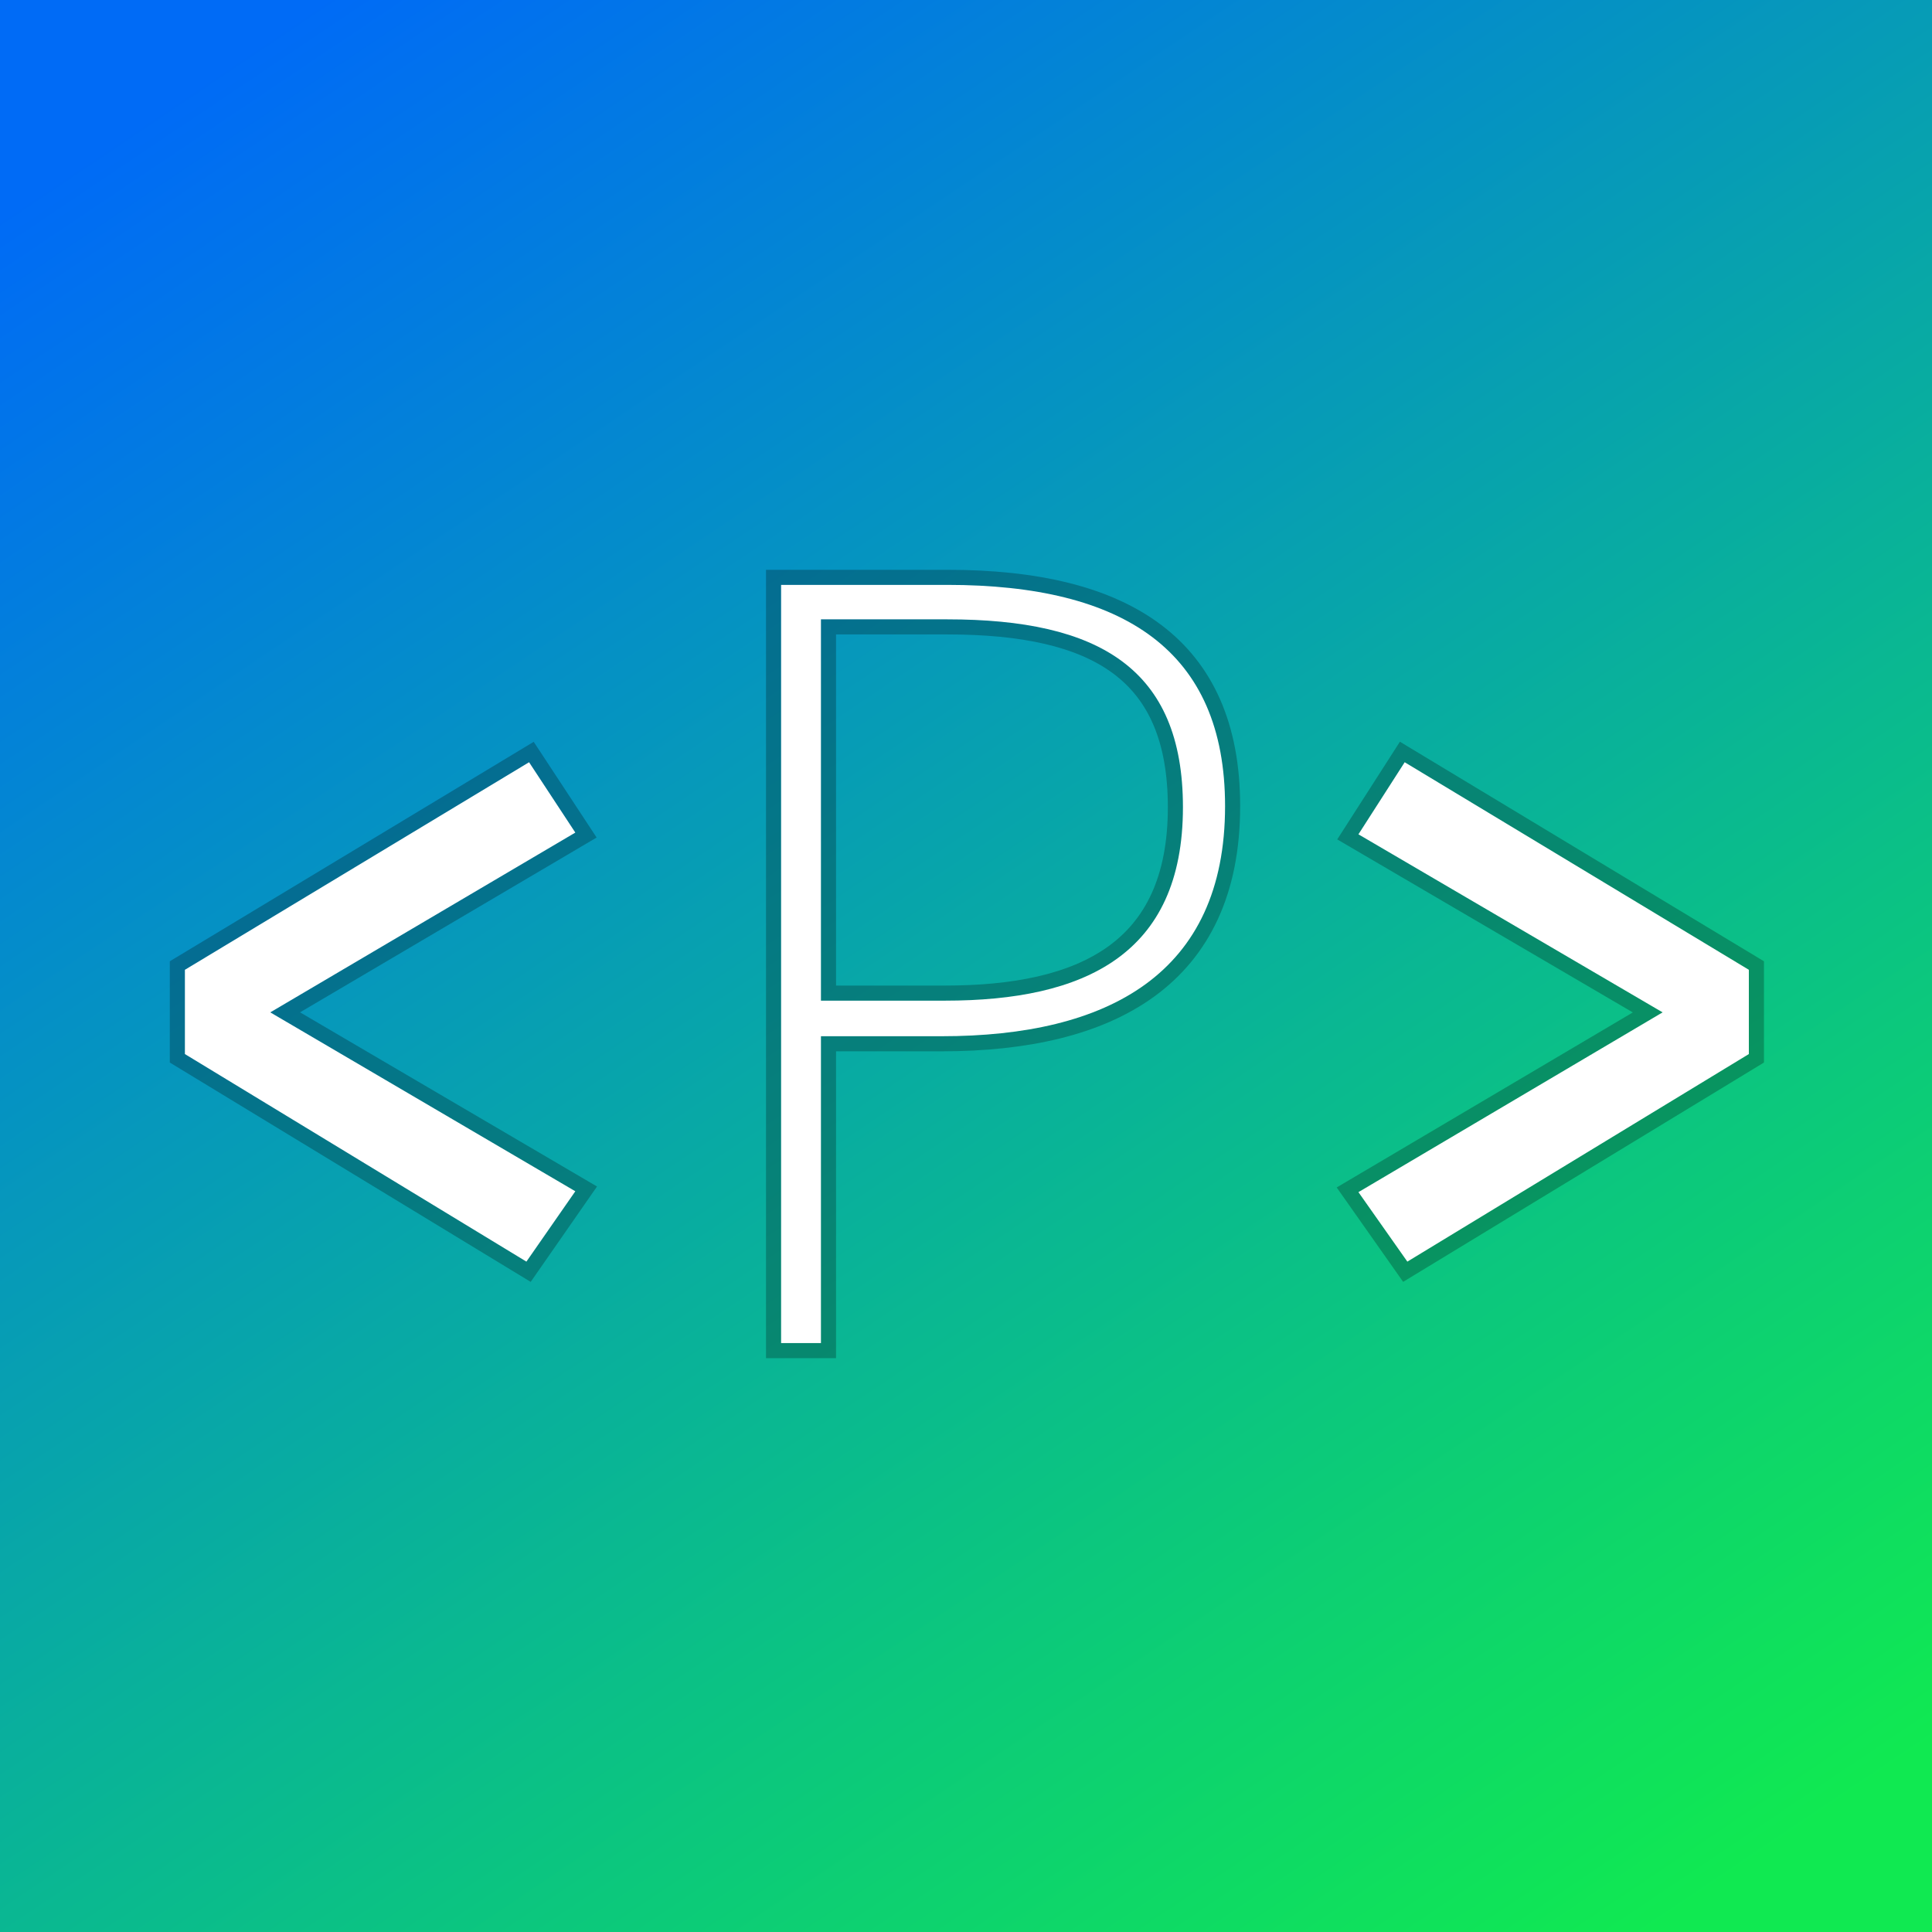
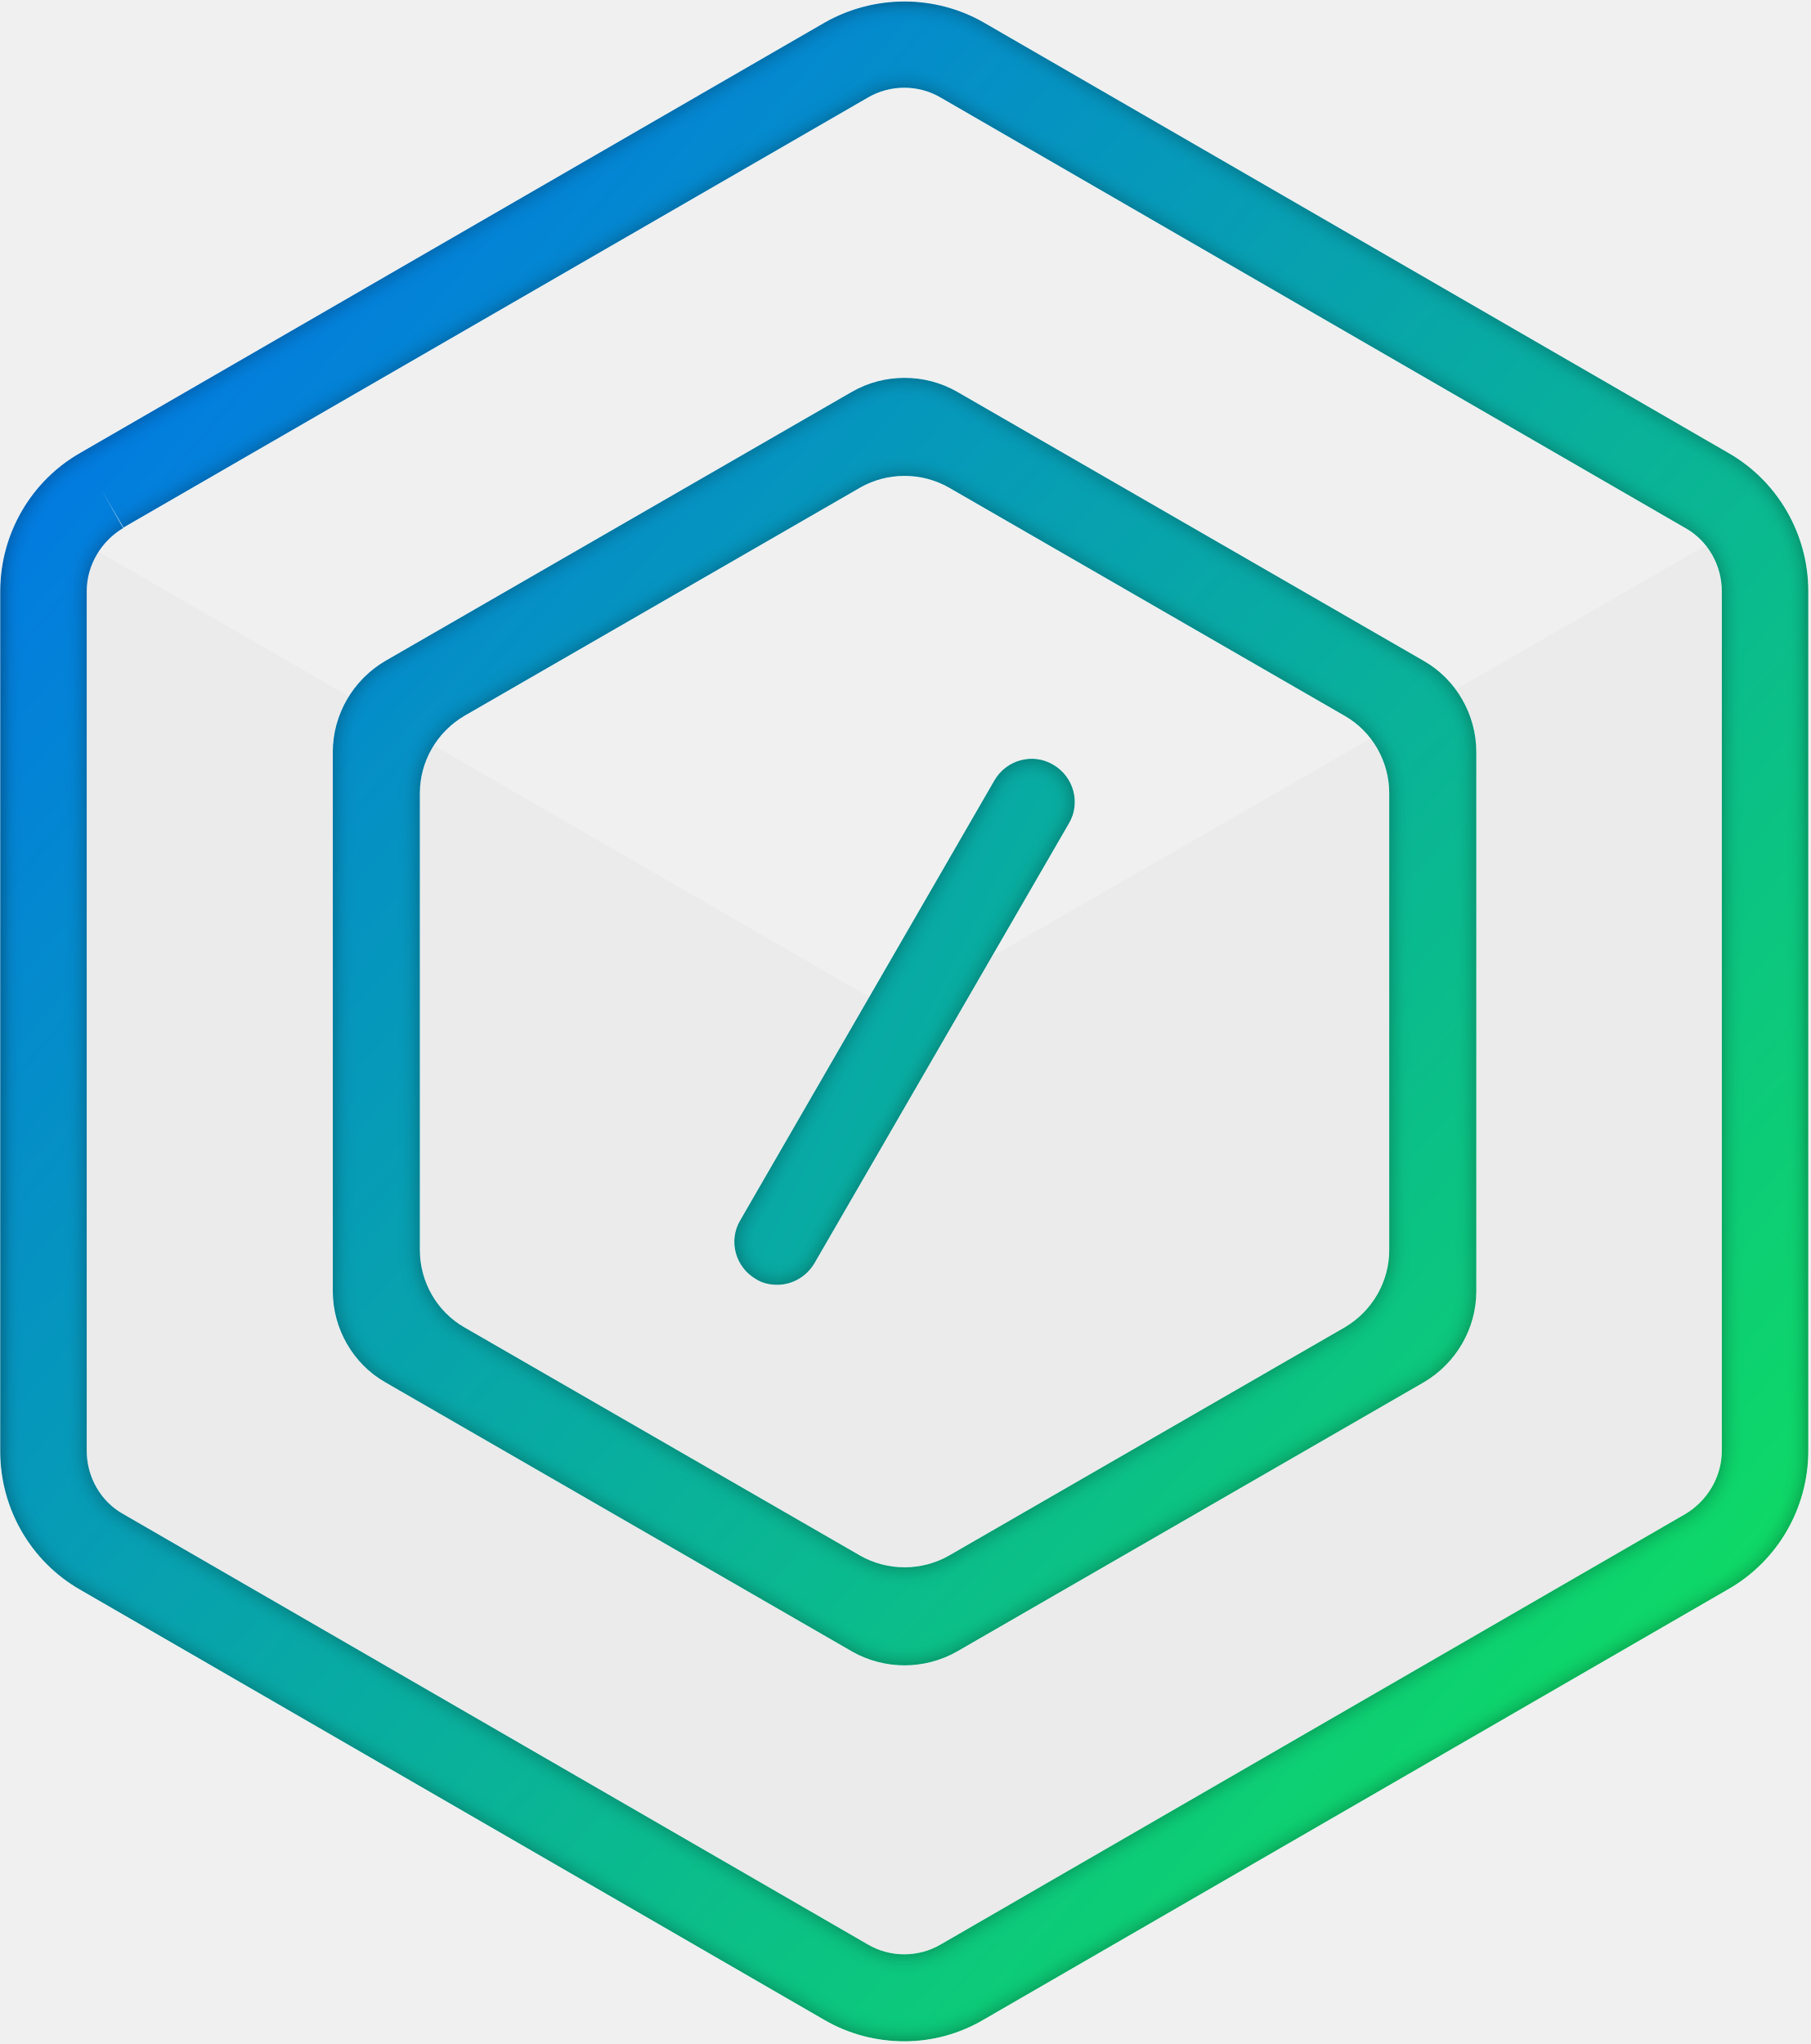
- <svg xmlns="http://www.w3.org/2000/svg" width="512px" height="512px" viewBox="0 0 512 512" version="1.1">
+ <svg xmlns="http://www.w3.org/2000/svg" xmlns:xlink="http://www.w3.org/1999/xlink" width="365px" height="412px" viewBox="0 0 365 412" version="1.1">
  <defs>
-     <linearGradient x1="17.411%" y1="0%" x2="84.64%" y2="100%" id="linearGradient-1">
+     <linearGradient x1="0%" y1="0%" x2="100%" y2="100%" id="linearGradient-1">
      <stop stop-color="#006BF6" offset="0%" />
      <stop stop-color="#10E951" offset="100%" />
    </linearGradient>
+     <path d="M166.177,407.148 L16.2,320.451 C6.209,314.756 0.052,304.064 0.052,292.559 L0.052,119.165 C0.052,107.66 6.209,96.968 16.2,91.274 L166.177,4.577 C176.168,-1.118 188.482,-1.118 198.356,4.577 L348.333,91.274 C358.324,96.968 364.481,107.66 364.481,119.165 L364.481,292.443 C364.481,303.948 358.324,314.64 348.333,320.335 L198.356,407.031 C193.477,409.937 187.901,411.448 182.325,411.448 C176.749,411.448 171.172,410.053 166.177,407.148 Z M20.498,98.828 L24.913,106.382 C20.382,109.055 17.478,113.936 17.478,119.165 L17.478,292.443 C17.478,297.673 20.266,302.67 24.913,305.227 L174.89,391.923 C179.421,394.596 185.113,394.596 189.644,391.923 L339.621,305.227 C344.151,302.554 347.056,297.673 347.056,292.443 L347.056,119.165 C347.056,113.936 344.267,108.938 339.621,106.382 L189.644,19.685 C185.113,17.012 179.421,17.012 174.89,19.685 L24.797,106.382 L20.498,98.828 L20.498,98.828 Z" id="path-2" />
+     <filter x="-50%" y="-50%" width="200%" height="200%" filterUnits="objectBoundingBox" id="filter-3">
+       <feGaussianBlur stdDeviation="2" in="SourceAlpha" result="shadowBlurInner1" />
+       <feOffset dx="0" dy="0" in="shadowBlurInner1" result="shadowOffsetInner1" />
+       <feComposite in="shadowOffsetInner1" in2="SourceAlpha" operator="arithmetic" k2="-1" k3="1" result="shadowInnerInner1" />
+       <feColorMatrix values="0 0 0 0 0   0 0 0 0 0   0 0 0 0 0  0 0 0 0.35 0" type="matrix" in="shadowInnerInner1" />
+     </filter>
+     <linearGradient x1="-28.198%" y1="-28.333%" x2="126.298%" y2="128.763%" id="linearGradient-4">
+       <stop stop-color="#006BF6" offset="0%" />
+       <stop stop-color="#10E951" offset="100%" />
+     </linearGradient>
+     <path d="M182.325,335.675 C178.724,335.675 175.006,334.745 171.753,332.886 L77.655,278.613 C71.149,274.894 67.083,267.805 67.083,260.251 L67.083,151.59 C67.083,144.036 71.149,137.063 77.655,133.228 L171.753,78.955 C178.259,75.236 186.391,75.236 192.896,78.955 L286.995,133.228 C293.501,136.946 297.567,144.036 297.567,151.59 L297.567,260.251 C297.567,267.805 293.501,274.778 286.995,278.613 L192.896,332.886 C189.644,334.745 185.926,335.675 182.325,335.675 L182.325,335.675 Z M182.325,315.92 C179.272,315.92 176.12,315.131 173.363,313.555 L93.591,267.546 C88.076,264.393 84.629,258.383 84.629,251.979 L84.629,159.862 C84.629,153.458 88.076,147.546 93.591,144.295 L173.363,98.286 C178.878,95.133 185.772,95.133 191.287,98.286 L271.059,144.295 C276.574,147.448 280.021,153.458 280.021,159.862 L280.021,251.979 C280.021,258.383 276.574,264.294 271.059,267.546 L191.287,313.555 C188.529,315.131 185.378,315.92 182.325,315.92 L182.325,315.92 Z" id="path-5" />
+     <filter x="-50%" y="-50%" width="200%" height="200%" filterUnits="objectBoundingBox" id="filter-6">
+       <feGaussianBlur stdDeviation="2" in="SourceAlpha" result="shadowBlurInner1" />
+       <feOffset dx="0" dy="0" in="shadowBlurInner1" result="shadowOffsetInner1" />
+       <feComposite in="shadowOffsetInner1" in2="SourceAlpha" operator="arithmetic" k2="-1" k3="1" result="shadowInnerInner1" />
+       <feColorMatrix values="0 0 0 0 0   0 0 0 0 0   0 0 0 0 0  0 0 0 0.35 0" type="matrix" in="shadowInnerInner1" />
+     </filter>
+     <linearGradient x1="-207.076%" y1="-148.096%" x2="299.84%" y2="247.376%" id="linearGradient-7">
+       <stop stop-color="#006BF6" offset="0%" />
+       <stop stop-color="#10E951" offset="100%" />
+     </linearGradient>
+     <path d="M156.651,258.973 C155.141,258.973 153.631,258.624 152.353,257.811 C148.171,255.37 146.776,250.024 149.216,245.957 L200.448,157.284 C202.887,153.1 208.231,151.706 212.297,154.146 C216.479,156.587 217.873,161.933 215.434,166 L164.202,254.557 C162.576,257.346 159.671,258.973 156.651,258.973 L156.651,258.973 Z" id="path-8" />
+     <filter x="-50%" y="-50%" width="200%" height="200%" filterUnits="objectBoundingBox" id="filter-9">
+       <feGaussianBlur stdDeviation="2" in="SourceAlpha" result="shadowBlurInner1" />
+       <feOffset dx="0" dy="0" in="shadowBlurInner1" result="shadowOffsetInner1" />
+       <feComposite in="shadowOffsetInner1" in2="SourceAlpha" operator="arithmetic" k2="-1" k3="1" result="shadowInnerInner1" />
+       <feColorMatrix values="0 0 0 0 0   0 0 0 0 0   0 0 0 0 0  0 0 0 0.35 0" type="matrix" in="shadowInnerInner1" />
+     </filter>
  </defs>
  <g id="Phenomic" stroke="none" stroke-width="1" fill="none" fill-rule="evenodd">
-     <g id="logo-on-background">
-       <rect id="Rectangle-1" fill="url(#linearGradient-1)" x="0" y="0" width="512" height="512" />
-       <g id="logo" transform="translate(44, 148)">
-         <g id="stroked" transform="translate(5, 7)" stroke-opacity="0.25" stroke="#000000" stroke-width="8">
-           <path d="M91.21,47 L0,102.009 L0,124.335 L90.503,179.343 L103.465,160.7 L22.626,113.287 L103.465,65.643 L91.21,47 Z" id="&lt;" />
-           <path d="M202.045,0 L158,0 L158,200.924 L168.559,200.924 L168.559,119.611 L200.536,119.611 C244.581,119.611 275.654,103.113 275.654,58.627 C275.654,17.382 248.805,0 202.045,0 L202.045,0 Z M201.442,110.184 L168.559,110.184 L168.559,9.133 L202.045,9.133 C242.168,9.133 264.492,22.096 264.492,58.922 C264.492,98.105 238.246,110.184 201.442,110.184 L201.442,110.184 Z" id="P" />
-           <path d="M323.256,47 L311,66.103 L391.604,113.287 L311,160.93 L323.963,179.343 L414.465,124.335 L414.465,102.009 L323.256,47 Z" id="&gt;" />
-         </g>
-         <g id="overlay" transform="translate(5, 7)" fill="#FFFFFF">
-           <path d="M91.21,47 L0,102.009 L0,124.335 L90.503,179.343 L103.465,160.7 L22.626,113.287 L103.465,65.643 L91.21,47 Z" id="&lt;" />
-           <path d="M202.045,0 L158,0 L158,200.924 L168.559,200.924 L168.559,119.611 L200.536,119.611 C244.581,119.611 275.654,103.113 275.654,58.627 C275.654,17.382 248.805,0 202.045,0 L202.045,0 Z M201.442,110.184 L168.559,110.184 L168.559,9.133 L202.045,9.133 C242.168,9.133 264.492,22.096 264.492,58.922 C264.492,98.105 238.246,110.184 201.442,110.184 L201.442,110.184 Z" id="P" />
-           <path d="M323.256,47 L311,66.103 L391.604,113.287 L311,160.93 L323.963,179.343 L414.465,124.335 L414.465,102.009 L323.256,47 Z" id="&gt;" />
+     <g id="logo-on-white" transform="translate(-74, -51)">
+       <g id="Group" transform="translate(74, 51)">
+         <g id="Phenomic-Logo">
+           <polygon id="Shape" fill-opacity="0.02" fill="#000000" points="10.275 105.684 180.466 204.003 351.238 105.684 351.238 304.413 180.815 403.08 8.068 303.135" />
+           <g id="Shape">
+             <use fill="url(#linearGradient-1)" fill-rule="evenodd" xlink:href="#path-2" />
+             <use fill="black" fill-opacity="1" filter="url(#filter-3)" xlink:href="#path-2" />
+           </g>
+           <g id="Shape">
+             <use fill="url(#linearGradient-4)" fill-rule="evenodd" xlink:href="#path-5" />
+             <use fill="black" fill-opacity="1" filter="url(#filter-6)" xlink:href="#path-5" />
+           </g>
+           <g id="Shape">
+             <use fill="url(#linearGradient-7)" fill-rule="evenodd" xlink:href="#path-8" />
+             <use fill="black" fill-opacity="1" filter="url(#filter-9)" xlink:href="#path-8" />
+           </g>
        </g>
      </g>
    </g>
  </g>
</svg>
